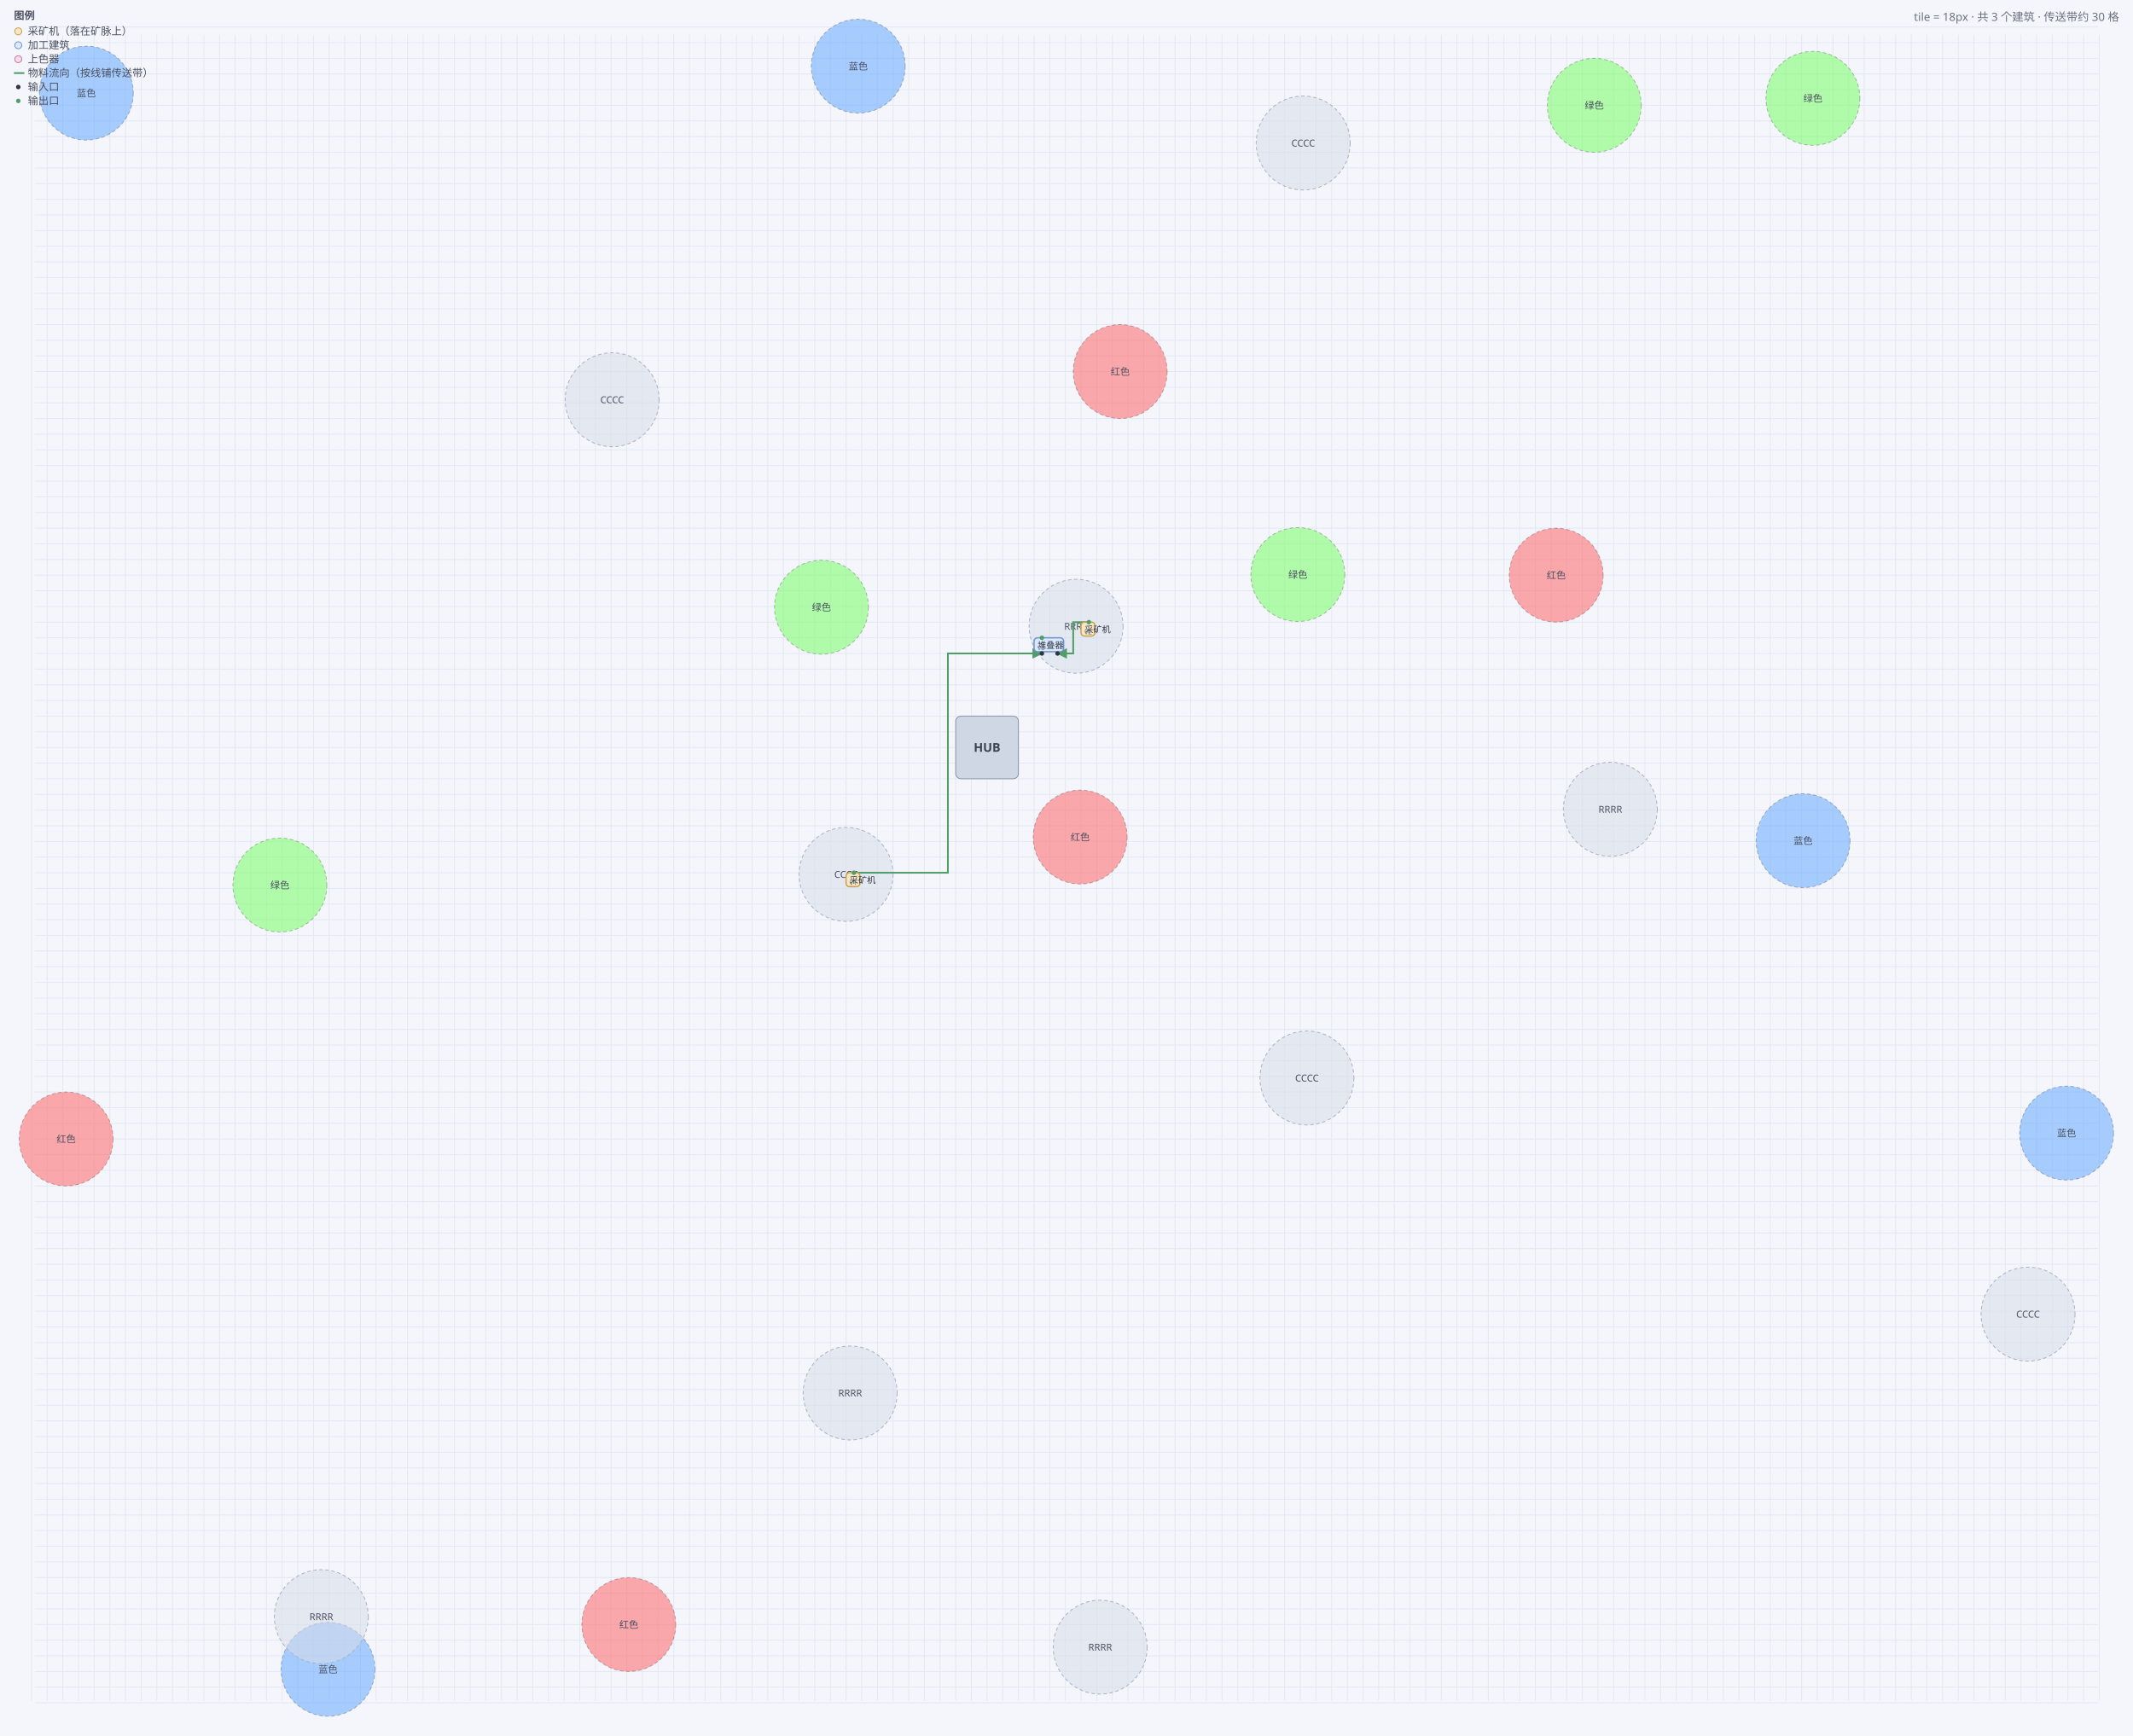
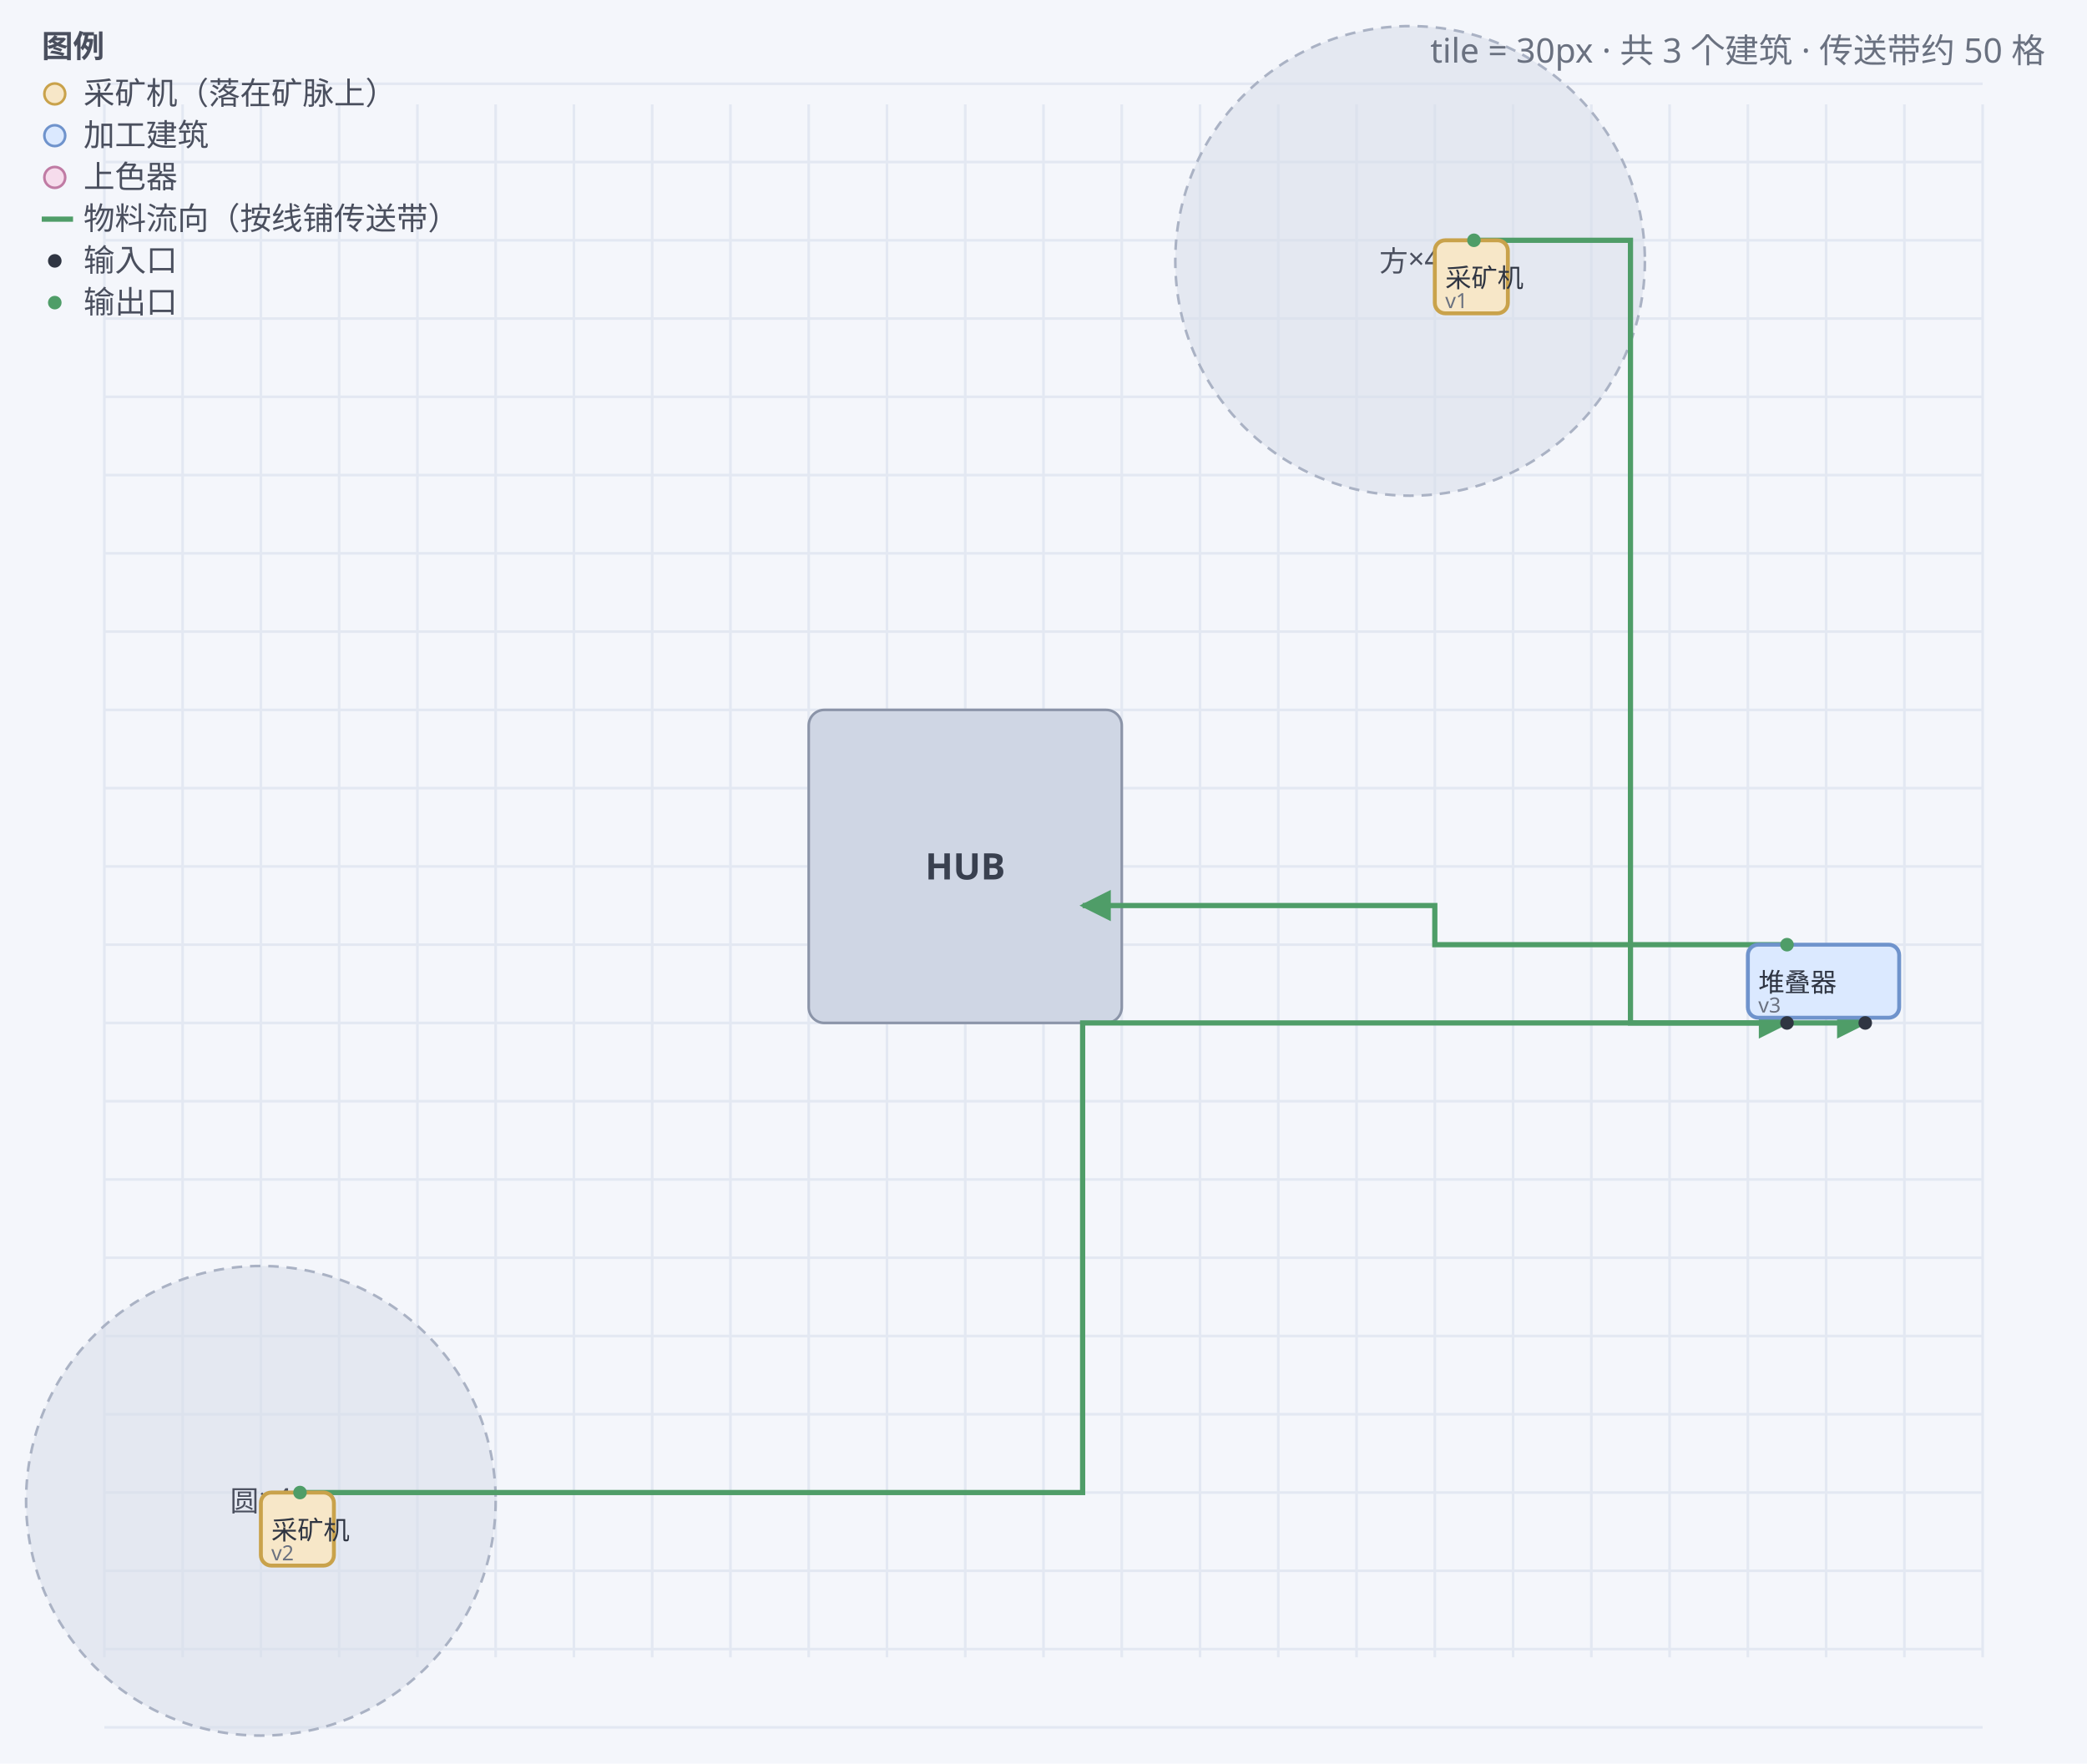
- <svg xmlns="http://www.w3.org/2000/svg" width="2451" height="1995" viewBox="0 0 2451 1995" font-family="Segoe UI, Microsoft YaHei, sans-serif">
+ <svg xmlns="http://www.w3.org/2000/svg" width="800" height="676" viewBox="0 0 800 676" font-family="Segoe UI, Microsoft YaHei, sans-serif">
  <rect width="100%" height="100%" fill="#f4f6fb" />
  <g stroke="#e3e8f2" stroke-width="1">
-     <line x1="36.211" y1="40" x2="36.211" y2="1954.429" />
-     <line x1="54.211" y1="40" x2="54.211" y2="1954.429" />
-     <line x1="72.211" y1="40" x2="72.211" y2="1954.429" />
-     <line x1="90.211" y1="40" x2="90.211" y2="1954.429" />
-     <line x1="108.211" y1="40" x2="108.211" y2="1954.429" />
-     <line x1="126.211" y1="40" x2="126.211" y2="1954.429" />
-     <line x1="144.211" y1="40" x2="144.211" y2="1954.429" />
-     <line x1="162.211" y1="40" x2="162.211" y2="1954.429" />
-     <line x1="180.211" y1="40" x2="180.211" y2="1954.429" />
-     <line x1="198.211" y1="40" x2="198.211" y2="1954.429" />
-     <line x1="216.211" y1="40" x2="216.211" y2="1954.429" />
-     <line x1="234.211" y1="40" x2="234.211" y2="1954.429" />
-     <line x1="252.211" y1="40" x2="252.211" y2="1954.429" />
-     <line x1="270.211" y1="40" x2="270.211" y2="1954.429" />
-     <line x1="288.211" y1="40" x2="288.211" y2="1954.429" />
-     <line x1="306.211" y1="40" x2="306.211" y2="1954.429" />
-     <line x1="324.211" y1="40" x2="324.211" y2="1954.429" />
-     <line x1="342.211" y1="40" x2="342.211" y2="1954.429" />
-     <line x1="360.211" y1="40" x2="360.211" y2="1954.429" />
-     <line x1="378.211" y1="40" x2="378.211" y2="1954.429" />
-     <line x1="396.211" y1="40" x2="396.211" y2="1954.429" />
-     <line x1="414.211" y1="40" x2="414.211" y2="1954.429" />
-     <line x1="432.211" y1="40" x2="432.211" y2="1954.429" />
-     <line x1="450.211" y1="40" x2="450.211" y2="1954.429" />
-     <line x1="468.211" y1="40" x2="468.211" y2="1954.429" />
-     <line x1="486.211" y1="40" x2="486.211" y2="1954.429" />
-     <line x1="504.211" y1="40" x2="504.211" y2="1954.429" />
-     <line x1="522.211" y1="40" x2="522.211" y2="1954.429" />
-     <line x1="540.211" y1="40" x2="540.211" y2="1954.429" />
-     <line x1="558.211" y1="40" x2="558.211" y2="1954.429" />
-     <line x1="576.211" y1="40" x2="576.211" y2="1954.429" />
-     <line x1="594.211" y1="40" x2="594.211" y2="1954.429" />
-     <line x1="612.211" y1="40" x2="612.211" y2="1954.429" />
-     <line x1="630.211" y1="40" x2="630.211" y2="1954.429" />
-     <line x1="648.211" y1="40" x2="648.211" y2="1954.429" />
-     <line x1="666.211" y1="40" x2="666.211" y2="1954.429" />
-     <line x1="684.211" y1="40" x2="684.211" y2="1954.429" />
-     <line x1="702.211" y1="40" x2="702.211" y2="1954.429" />
-     <line x1="720.211" y1="40" x2="720.211" y2="1954.429" />
-     <line x1="738.211" y1="40" x2="738.211" y2="1954.429" />
-     <line x1="756.211" y1="40" x2="756.211" y2="1954.429" />
-     <line x1="774.211" y1="40" x2="774.211" y2="1954.429" />
-     <line x1="792.211" y1="40" x2="792.211" y2="1954.429" />
-     <line x1="810.211" y1="40" x2="810.211" y2="1954.429" />
-     <line x1="828.211" y1="40" x2="828.211" y2="1954.429" />
-     <line x1="846.211" y1="40" x2="846.211" y2="1954.429" />
-     <line x1="864.211" y1="40" x2="864.211" y2="1954.429" />
-     <line x1="882.211" y1="40" x2="882.211" y2="1954.429" />
-     <line x1="900.211" y1="40" x2="900.211" y2="1954.429" />
-     <line x1="918.211" y1="40" x2="918.211" y2="1954.429" />
-     <line x1="936.211" y1="40" x2="936.211" y2="1954.429" />
-     <line x1="954.211" y1="40" x2="954.211" y2="1954.429" />
-     <line x1="972.211" y1="40" x2="972.211" y2="1954.429" />
-     <line x1="990.211" y1="40" x2="990.211" y2="1954.429" />
-     <line x1="1008.211" y1="40" x2="1008.211" y2="1954.429" />
-     <line x1="1026.211" y1="40" x2="1026.211" y2="1954.429" />
-     <line x1="1044.211" y1="40" x2="1044.211" y2="1954.429" />
-     <line x1="1062.211" y1="40" x2="1062.211" y2="1954.429" />
-     <line x1="1080.211" y1="40" x2="1080.211" y2="1954.429" />
-     <line x1="1098.211" y1="40" x2="1098.211" y2="1954.429" />
-     <line x1="1116.211" y1="40" x2="1116.211" y2="1954.429" />
-     <line x1="1134.211" y1="40" x2="1134.211" y2="1954.429" />
-     <line x1="1152.211" y1="40" x2="1152.211" y2="1954.429" />
-     <line x1="1170.211" y1="40" x2="1170.211" y2="1954.429" />
-     <line x1="1188.211" y1="40" x2="1188.211" y2="1954.429" />
-     <line x1="1206.211" y1="40" x2="1206.211" y2="1954.429" />
-     <line x1="1224.211" y1="40" x2="1224.211" y2="1954.429" />
-     <line x1="1242.211" y1="40" x2="1242.211" y2="1954.429" />
-     <line x1="1260.211" y1="40" x2="1260.211" y2="1954.429" />
-     <line x1="1278.211" y1="40" x2="1278.211" y2="1954.429" />
-     <line x1="1296.211" y1="40" x2="1296.211" y2="1954.429" />
-     <line x1="1314.211" y1="40" x2="1314.211" y2="1954.429" />
-     <line x1="1332.211" y1="40" x2="1332.211" y2="1954.429" />
-     <line x1="1350.211" y1="40" x2="1350.211" y2="1954.429" />
-     <line x1="1368.211" y1="40" x2="1368.211" y2="1954.429" />
-     <line x1="1386.211" y1="40" x2="1386.211" y2="1954.429" />
-     <line x1="1404.211" y1="40" x2="1404.211" y2="1954.429" />
-     <line x1="1422.211" y1="40" x2="1422.211" y2="1954.429" />
-     <line x1="1440.211" y1="40" x2="1440.211" y2="1954.429" />
-     <line x1="1458.211" y1="40" x2="1458.211" y2="1954.429" />
-     <line x1="1476.211" y1="40" x2="1476.211" y2="1954.429" />
-     <line x1="1494.211" y1="40" x2="1494.211" y2="1954.429" />
-     <line x1="1512.211" y1="40" x2="1512.211" y2="1954.429" />
-     <line x1="1530.211" y1="40" x2="1530.211" y2="1954.429" />
-     <line x1="1548.211" y1="40" x2="1548.211" y2="1954.429" />
-     <line x1="1566.211" y1="40" x2="1566.211" y2="1954.429" />
-     <line x1="1584.211" y1="40" x2="1584.211" y2="1954.429" />
-     <line x1="1602.211" y1="40" x2="1602.211" y2="1954.429" />
-     <line x1="1620.211" y1="40" x2="1620.211" y2="1954.429" />
-     <line x1="1638.211" y1="40" x2="1638.211" y2="1954.429" />
-     <line x1="1656.211" y1="40" x2="1656.211" y2="1954.429" />
-     <line x1="1674.211" y1="40" x2="1674.211" y2="1954.429" />
-     <line x1="1692.211" y1="40" x2="1692.211" y2="1954.429" />
-     <line x1="1710.211" y1="40" x2="1710.211" y2="1954.429" />
-     <line x1="1728.211" y1="40" x2="1728.211" y2="1954.429" />
-     <line x1="1746.211" y1="40" x2="1746.211" y2="1954.429" />
-     <line x1="1764.211" y1="40" x2="1764.211" y2="1954.429" />
-     <line x1="1782.211" y1="40" x2="1782.211" y2="1954.429" />
-     <line x1="1800.211" y1="40" x2="1800.211" y2="1954.429" />
-     <line x1="1818.211" y1="40" x2="1818.211" y2="1954.429" />
-     <line x1="1836.211" y1="40" x2="1836.211" y2="1954.429" />
-     <line x1="1854.211" y1="40" x2="1854.211" y2="1954.429" />
-     <line x1="1872.211" y1="40" x2="1872.211" y2="1954.429" />
-     <line x1="1890.211" y1="40" x2="1890.211" y2="1954.429" />
-     <line x1="1908.211" y1="40" x2="1908.211" y2="1954.429" />
-     <line x1="1926.211" y1="40" x2="1926.211" y2="1954.429" />
-     <line x1="1944.211" y1="40" x2="1944.211" y2="1954.429" />
-     <line x1="1962.211" y1="40" x2="1962.211" y2="1954.429" />
-     <line x1="1980.211" y1="40" x2="1980.211" y2="1954.429" />
-     <line x1="1998.211" y1="40" x2="1998.211" y2="1954.429" />
-     <line x1="2016.211" y1="40" x2="2016.211" y2="1954.429" />
-     <line x1="2034.211" y1="40" x2="2034.211" y2="1954.429" />
-     <line x1="2052.211" y1="40" x2="2052.211" y2="1954.429" />
-     <line x1="2070.211" y1="40" x2="2070.211" y2="1954.429" />
-     <line x1="2088.211" y1="40" x2="2088.211" y2="1954.429" />
-     <line x1="2106.211" y1="40" x2="2106.211" y2="1954.429" />
-     <line x1="2124.211" y1="40" x2="2124.211" y2="1954.429" />
-     <line x1="2142.211" y1="40" x2="2142.211" y2="1954.429" />
-     <line x1="2160.211" y1="40" x2="2160.211" y2="1954.429" />
-     <line x1="2178.211" y1="40" x2="2178.211" y2="1954.429" />
-     <line x1="2196.211" y1="40" x2="2196.211" y2="1954.429" />
-     <line x1="2214.211" y1="40" x2="2214.211" y2="1954.429" />
-     <line x1="2232.211" y1="40" x2="2232.211" y2="1954.429" />
-     <line x1="2250.211" y1="40" x2="2250.211" y2="1954.429" />
-     <line x1="2268.211" y1="40" x2="2268.211" y2="1954.429" />
-     <line x1="2286.211" y1="40" x2="2286.211" y2="1954.429" />
-     <line x1="2304.211" y1="40" x2="2304.211" y2="1954.429" />
-     <line x1="2322.211" y1="40" x2="2322.211" y2="1954.429" />
-     <line x1="2340.211" y1="40" x2="2340.211" y2="1954.429" />
-     <line x1="2358.211" y1="40" x2="2358.211" y2="1954.429" />
-     <line x1="2376.211" y1="40" x2="2376.211" y2="1954.429" />
-     <line x1="2394.211" y1="40" x2="2394.211" y2="1954.429" />
-     <line x1="2412.211" y1="40" x2="2412.211" y2="1954.429" />
-     <line x1="40" y1="31" x2="2410.711" y2="31" />
-     <line x1="40" y1="49" x2="2410.711" y2="49" />
-     <line x1="40" y1="67" x2="2410.711" y2="67" />
-     <line x1="40" y1="85" x2="2410.711" y2="85" />
-     <line x1="40" y1="103" x2="2410.711" y2="103" />
-     <line x1="40" y1="121" x2="2410.711" y2="121" />
-     <line x1="40" y1="139" x2="2410.711" y2="139" />
-     <line x1="40" y1="157" x2="2410.711" y2="157" />
-     <line x1="40" y1="175" x2="2410.711" y2="175" />
-     <line x1="40" y1="193" x2="2410.711" y2="193" />
-     <line x1="40" y1="211" x2="2410.711" y2="211" />
-     <line x1="40" y1="229" x2="2410.711" y2="229" />
-     <line x1="40" y1="247" x2="2410.711" y2="247" />
-     <line x1="40" y1="265" x2="2410.711" y2="265" />
-     <line x1="40" y1="283" x2="2410.711" y2="283" />
-     <line x1="40" y1="301" x2="2410.711" y2="301" />
-     <line x1="40" y1="319" x2="2410.711" y2="319" />
-     <line x1="40" y1="337" x2="2410.711" y2="337" />
-     <line x1="40" y1="355" x2="2410.711" y2="355" />
-     <line x1="40" y1="373" x2="2410.711" y2="373" />
-     <line x1="40" y1="391" x2="2410.711" y2="391" />
-     <line x1="40" y1="409" x2="2410.711" y2="409" />
-     <line x1="40" y1="427" x2="2410.711" y2="427" />
-     <line x1="40" y1="445" x2="2410.711" y2="445" />
-     <line x1="40" y1="463" x2="2410.711" y2="463" />
-     <line x1="40" y1="481" x2="2410.711" y2="481" />
-     <line x1="40" y1="499" x2="2410.711" y2="499" />
-     <line x1="40" y1="517" x2="2410.711" y2="517" />
-     <line x1="40" y1="535" x2="2410.711" y2="535" />
-     <line x1="40" y1="553" x2="2410.711" y2="553" />
-     <line x1="40" y1="571" x2="2410.711" y2="571" />
-     <line x1="40" y1="589" x2="2410.711" y2="589" />
-     <line x1="40" y1="607" x2="2410.711" y2="607" />
-     <line x1="40" y1="625" x2="2410.711" y2="625" />
-     <line x1="40" y1="643" x2="2410.711" y2="643" />
-     <line x1="40" y1="661" x2="2410.711" y2="661" />
-     <line x1="40" y1="679" x2="2410.711" y2="679" />
-     <line x1="40" y1="697" x2="2410.711" y2="697" />
-     <line x1="40" y1="715" x2="2410.711" y2="715" />
-     <line x1="40" y1="733" x2="2410.711" y2="733" />
-     <line x1="40" y1="751" x2="2410.711" y2="751" />
-     <line x1="40" y1="769" x2="2410.711" y2="769" />
-     <line x1="40" y1="787" x2="2410.711" y2="787" />
-     <line x1="40" y1="805" x2="2410.711" y2="805" />
-     <line x1="40" y1="823" x2="2410.711" y2="823" />
-     <line x1="40" y1="841" x2="2410.711" y2="841" />
-     <line x1="40" y1="859" x2="2410.711" y2="859" />
-     <line x1="40" y1="877" x2="2410.711" y2="877" />
-     <line x1="40" y1="895" x2="2410.711" y2="895" />
-     <line x1="40" y1="913" x2="2410.711" y2="913" />
-     <line x1="40" y1="931" x2="2410.711" y2="931" />
-     <line x1="40" y1="949" x2="2410.711" y2="949" />
-     <line x1="40" y1="967" x2="2410.711" y2="967" />
-     <line x1="40" y1="985" x2="2410.711" y2="985" />
-     <line x1="40" y1="1003" x2="2410.711" y2="1003" />
-     <line x1="40" y1="1021" x2="2410.711" y2="1021" />
-     <line x1="40" y1="1039" x2="2410.711" y2="1039" />
-     <line x1="40" y1="1057" x2="2410.711" y2="1057" />
-     <line x1="40" y1="1075" x2="2410.711" y2="1075" />
-     <line x1="40" y1="1093" x2="2410.711" y2="1093" />
-     <line x1="40" y1="1111" x2="2410.711" y2="1111" />
-     <line x1="40" y1="1129" x2="2410.711" y2="1129" />
-     <line x1="40" y1="1147" x2="2410.711" y2="1147" />
-     <line x1="40" y1="1165" x2="2410.711" y2="1165" />
-     <line x1="40" y1="1183" x2="2410.711" y2="1183" />
-     <line x1="40" y1="1201" x2="2410.711" y2="1201" />
-     <line x1="40" y1="1219" x2="2410.711" y2="1219" />
-     <line x1="40" y1="1237" x2="2410.711" y2="1237" />
-     <line x1="40" y1="1255" x2="2410.711" y2="1255" />
-     <line x1="40" y1="1273" x2="2410.711" y2="1273" />
-     <line x1="40" y1="1291" x2="2410.711" y2="1291" />
-     <line x1="40" y1="1309" x2="2410.711" y2="1309" />
-     <line x1="40" y1="1327" x2="2410.711" y2="1327" />
-     <line x1="40" y1="1345" x2="2410.711" y2="1345" />
-     <line x1="40" y1="1363" x2="2410.711" y2="1363" />
-     <line x1="40" y1="1381" x2="2410.711" y2="1381" />
-     <line x1="40" y1="1399" x2="2410.711" y2="1399" />
-     <line x1="40" y1="1417" x2="2410.711" y2="1417" />
-     <line x1="40" y1="1435" x2="2410.711" y2="1435" />
-     <line x1="40" y1="1453" x2="2410.711" y2="1453" />
-     <line x1="40" y1="1471" x2="2410.711" y2="1471" />
-     <line x1="40" y1="1489" x2="2410.711" y2="1489" />
-     <line x1="40" y1="1507" x2="2410.711" y2="1507" />
-     <line x1="40" y1="1525" x2="2410.711" y2="1525" />
-     <line x1="40" y1="1543" x2="2410.711" y2="1543" />
-     <line x1="40" y1="1561" x2="2410.711" y2="1561" />
-     <line x1="40" y1="1579" x2="2410.711" y2="1579" />
-     <line x1="40" y1="1597" x2="2410.711" y2="1597" />
-     <line x1="40" y1="1615" x2="2410.711" y2="1615" />
-     <line x1="40" y1="1633" x2="2410.711" y2="1633" />
-     <line x1="40" y1="1651" x2="2410.711" y2="1651" />
-     <line x1="40" y1="1669" x2="2410.711" y2="1669" />
-     <line x1="40" y1="1687" x2="2410.711" y2="1687" />
-     <line x1="40" y1="1705" x2="2410.711" y2="1705" />
-     <line x1="40" y1="1723" x2="2410.711" y2="1723" />
-     <line x1="40" y1="1741" x2="2410.711" y2="1741" />
-     <line x1="40" y1="1759" x2="2410.711" y2="1759" />
-     <line x1="40" y1="1777" x2="2410.711" y2="1777" />
-     <line x1="40" y1="1795" x2="2410.711" y2="1795" />
-     <line x1="40" y1="1813" x2="2410.711" y2="1813" />
-     <line x1="40" y1="1831" x2="2410.711" y2="1831" />
-     <line x1="40" y1="1849" x2="2410.711" y2="1849" />
-     <line x1="40" y1="1867" x2="2410.711" y2="1867" />
-     <line x1="40" y1="1885" x2="2410.711" y2="1885" />
-     <line x1="40" y1="1903" x2="2410.711" y2="1903" />
-     <line x1="40" y1="1921" x2="2410.711" y2="1921" />
-     <line x1="40" y1="1939" x2="2410.711" y2="1939" />
-     <line x1="40" y1="1957" x2="2410.711" y2="1957" />
+     <line x1="40" y1="40" x2="40" y2="635.263" />
+     <line x1="70" y1="40" x2="70" y2="635.263" />
+     <line x1="100" y1="40" x2="100" y2="635.263" />
+     <line x1="130" y1="40" x2="130" y2="635.263" />
+     <line x1="160" y1="40" x2="160" y2="635.263" />
+     <line x1="190" y1="40" x2="190" y2="635.263" />
+     <line x1="220" y1="40" x2="220" y2="635.263" />
+     <line x1="250" y1="40" x2="250" y2="635.263" />
+     <line x1="280" y1="40" x2="280" y2="635.263" />
+     <line x1="310" y1="40" x2="310" y2="635.263" />
+     <line x1="340" y1="40" x2="340" y2="635.263" />
+     <line x1="370" y1="40" x2="370" y2="635.263" />
+     <line x1="400" y1="40" x2="400" y2="635.263" />
+     <line x1="430" y1="40" x2="430" y2="635.263" />
+     <line x1="460" y1="40" x2="460" y2="635.263" />
+     <line x1="490" y1="40" x2="490" y2="635.263" />
+     <line x1="520" y1="40" x2="520" y2="635.263" />
+     <line x1="550" y1="40" x2="550" y2="635.263" />
+     <line x1="580" y1="40" x2="580" y2="635.263" />
+     <line x1="610" y1="40" x2="610" y2="635.263" />
+     <line x1="640" y1="40" x2="640" y2="635.263" />
+     <line x1="670" y1="40" x2="670" y2="635.263" />
+     <line x1="700" y1="40" x2="700" y2="635.263" />
+     <line x1="730" y1="40" x2="730" y2="635.263" />
+     <line x1="760" y1="40" x2="760" y2="635.263" />
+     <line x1="40" y1="32.105" x2="760" y2="32.105" />
+     <line x1="40" y1="62.105" x2="760" y2="62.105" />
+     <line x1="40" y1="92.105" x2="760" y2="92.105" />
+     <line x1="40" y1="122.105" x2="760" y2="122.105" />
+     <line x1="40" y1="152.105" x2="760" y2="152.105" />
+     <line x1="40" y1="182.105" x2="760" y2="182.105" />
+     <line x1="40" y1="212.105" x2="760" y2="212.105" />
+     <line x1="40" y1="242.105" x2="760" y2="242.105" />
+     <line x1="40" y1="272.105" x2="760" y2="272.105" />
+     <line x1="40" y1="302.105" x2="760" y2="302.105" />
+     <line x1="40" y1="332.105" x2="760" y2="332.105" />
+     <line x1="40" y1="362.105" x2="760" y2="362.105" />
+     <line x1="40" y1="392.105" x2="760" y2="392.105" />
+     <line x1="40" y1="422.105" x2="760" y2="422.105" />
+     <line x1="40" y1="452.105" x2="760" y2="452.105" />
+     <line x1="40" y1="482.105" x2="760" y2="482.105" />
+     <line x1="40" y1="512.105" x2="760" y2="512.105" />
+     <line x1="40" y1="542.105" x2="760" y2="542.105" />
+     <line x1="40" y1="572.105" x2="760" y2="572.105" />
+     <line x1="40" y1="602.105" x2="760" y2="602.105" />
+     <line x1="40" y1="632.105" x2="760" y2="632.105" />
+     <line x1="40" y1="662.105" x2="760" y2="662.105" />
  </g>
-   <circle cx="99.211" cy="107" r="54" fill="#66a7ff" fill-opacity="0.55" stroke="rgba(0,0,0,.25)" stroke-dasharray="4 3" />
-   <text x="99.211" y="111" font-size="11" text-anchor="middle" fill="#4a4f5e">蓝色</text>
-   <circle cx="76" cy="1309" r="54" fill="#ff666a" fill-opacity="0.55" stroke="rgba(0,0,0,.25)" stroke-dasharray="4 3" />
-   <text x="76" y="1313" font-size="11" text-anchor="middle" fill="#4a4f5e">红色</text>
-   <circle cx="321.639" cy="1017.143" r="54" fill="#78ff66" fill-opacity="0.55" stroke="rgba(0,0,0,.25)" stroke-dasharray="4 3" />
-   <text x="321.639" y="1021.143" font-size="11" text-anchor="middle" fill="#4a4f5e">绿色</text>
-   <circle cx="376.925" cy="1918.429" r="54" fill="#66a7ff" fill-opacity="0.55" stroke="rgba(0,0,0,.25)" stroke-dasharray="4 3" />
-   <text x="376.925" y="1922.429" font-size="11" text-anchor="middle" fill="#4a4f5e">蓝色</text>
-   <circle cx="369.211" cy="1858" r="54" fill="#d7dce8" fill-opacity="0.55" stroke="#aab2c4" stroke-dasharray="4 3" />
-   <text x="369.211" y="1862" font-size="11" text-anchor="middle" fill="#4a4f5e">RRRR</text>
-   <circle cx="703.411" cy="459.4" r="54" fill="#d7dce8" fill-opacity="0.55" stroke="#aab2c4" stroke-dasharray="4 3" />
-   <text x="703.411" y="463.4" font-size="11" text-anchor="middle" fill="#4a4f5e">CCCC</text>
-   <circle cx="722.558" cy="1867" r="54" fill="#ff666a" fill-opacity="0.55" stroke="rgba(0,0,0,.25)" stroke-dasharray="4 3" />
-   <text x="722.558" y="1871" font-size="11" text-anchor="middle" fill="#4a4f5e">红色</text>
-   <circle cx="986.211" cy="76" r="54" fill="#66a7ff" fill-opacity="0.55" stroke="rgba(0,0,0,.25)" stroke-dasharray="4 3" />
-   <text x="986.211" y="80" font-size="11" text-anchor="middle" fill="#4a4f5e">蓝色</text>
-   <circle cx="943.925" cy="697.857" r="54" fill="#78ff66" fill-opacity="0.55" stroke="rgba(0,0,0,.25)" stroke-dasharray="4 3" />
-   <text x="943.925" y="701.857" font-size="11" text-anchor="middle" fill="#4a4f5e">绿色</text>
-   <circle cx="972.211" cy="1004.895" r="54" fill="#d7dce8" fill-opacity="0.55" stroke="#aab2c4" stroke-dasharray="4 3" />
-   <text x="972.211" y="1008.895" font-size="11" text-anchor="middle" fill="#4a4f5e">CCCC</text>
-   <circle cx="976.906" cy="1600.913" r="54" fill="#d7dce8" fill-opacity="0.55" stroke="#aab2c4" stroke-dasharray="4 3" />
-   <text x="976.906" y="1604.913" font-size="11" text-anchor="middle" fill="#4a4f5e">RRRR</text>
-   <circle cx="1287.211" cy="427" r="54" fill="#ff666a" fill-opacity="0.55" stroke="rgba(0,0,0,.25)" stroke-dasharray="4 3" />
-   <text x="1287.211" y="431" font-size="11" text-anchor="middle" fill="#4a4f5e">红色</text>
-   <circle cx="1236.526" cy="719.737" r="54" fill="#d7dce8" fill-opacity="0.55" stroke="#aab2c4" stroke-dasharray="4 3" />
-   <text x="1236.526" y="723.737" font-size="11" text-anchor="middle" fill="#4a4f5e">RRRR</text>
-   <circle cx="1241.211" cy="962" r="54" fill="#ff666a" fill-opacity="0.55" stroke="rgba(0,0,0,.25)" stroke-dasharray="4 3" />
-   <text x="1241.211" y="966" font-size="11" text-anchor="middle" fill="#4a4f5e">红色</text>
-   <circle cx="1264.211" cy="1893" r="54" fill="#d7dce8" fill-opacity="0.55" stroke="#aab2c4" stroke-dasharray="4 3" />
-   <text x="1264.211" y="1897" font-size="11" text-anchor="middle" fill="#4a4f5e">RRRR</text>
-   <circle cx="1497.483" cy="164.364" r="54" fill="#d7dce8" fill-opacity="0.55" stroke="#aab2c4" stroke-dasharray="4 3" />
-   <text x="1497.483" y="168.364" font-size="11" text-anchor="middle" fill="#4a4f5e">CCCC</text>
-   <circle cx="1491.331" cy="660.28" r="54" fill="#78ff66" fill-opacity="0.55" stroke="rgba(0,0,0,.25)" stroke-dasharray="4 3" />
-   <text x="1491.331" y="664.28" font-size="11" text-anchor="middle" fill="#4a4f5e">绿色</text>
-   <circle cx="1501.789" cy="1238.895" r="54" fill="#d7dce8" fill-opacity="0.55" stroke="#aab2c4" stroke-dasharray="4 3" />
-   <text x="1501.789" y="1242.895" font-size="11" text-anchor="middle" fill="#4a4f5e">CCCC</text>
-   <circle cx="1831.975" cy="121" r="54" fill="#78ff66" fill-opacity="0.55" stroke="rgba(0,0,0,.25)" stroke-dasharray="4 3" />
-   <text x="1831.975" y="125" font-size="11" text-anchor="middle" fill="#4a4f5e">绿色</text>
-   <circle cx="1788.211" cy="661" r="54" fill="#ff666a" fill-opacity="0.55" stroke="rgba(0,0,0,.25)" stroke-dasharray="4 3" />
-   <text x="1788.211" y="665" font-size="11" text-anchor="middle" fill="#4a4f5e">红色</text>
-   <circle cx="1850.421" cy="930.053" r="54" fill="#d7dce8" fill-opacity="0.55" stroke="#aab2c4" stroke-dasharray="4 3" />
-   <text x="1850.421" y="934.053" font-size="11" text-anchor="middle" fill="#4a4f5e">RRRR</text>
-   <circle cx="2083.211" cy="113" r="54" fill="#78ff66" fill-opacity="0.55" stroke="rgba(0,0,0,.25)" stroke-dasharray="4 3" />
-   <text x="2083.211" y="117" font-size="11" text-anchor="middle" fill="#4a4f5e">绿色</text>
-   <circle cx="2071.925" cy="966.143" r="54" fill="#66a7ff" fill-opacity="0.55" stroke="rgba(0,0,0,.25)" stroke-dasharray="4 3" />
-   <text x="2071.925" y="970.143" font-size="11" text-anchor="middle" fill="#4a4f5e">蓝色</text>
-   <circle cx="2374.711" cy="1302.25" r="54" fill="#66a7ff" fill-opacity="0.55" stroke="rgba(0,0,0,.25)" stroke-dasharray="4 3" />
-   <text x="2374.711" y="1306.25" font-size="11" text-anchor="middle" fill="#4a4f5e">蓝色</text>
-   <circle cx="2330.392" cy="1510.273" r="54" fill="#d7dce8" fill-opacity="0.55" stroke="#aab2c4" stroke-dasharray="4 3" />
-   <text x="2330.392" y="1514.273" font-size="11" text-anchor="middle" fill="#4a4f5e">CCCC</text>
-   <rect x="1098.211" y="823" width="72" height="72" rx="6" fill="#cfd6e4" stroke="#8b94a8" />
-   <text x="1134.211" y="864" font-size="14" font-weight="600" text-anchor="middle" fill="#39404f">HUB</text>
+   <circle cx="540.526" cy="100" r="90" fill="#d7dce8" fill-opacity="0.55" stroke="#aab2c4" stroke-dasharray="4 3" />
+   <text x="540.526" y="104" font-size="11" text-anchor="middle" fill="#4a4f5e">方×4</text>
+   <circle cx="100" cy="575.263" r="90" fill="#d7dce8" fill-opacity="0.55" stroke="#aab2c4" stroke-dasharray="4 3" />
+   <text x="100" y="579.263" font-size="11" text-anchor="middle" fill="#4a4f5e">圆×4</text>
+   <rect x="310" y="272.105" width="120" height="120" rx="6" fill="#cfd6e4" stroke="#8b94a8" />
+   <text x="370" y="337.105" font-size="14" font-weight="600" text-anchor="middle" fill="#39404f">HUB</text>
  <g fill="none" stroke="#4f9d68" stroke-width="2" marker-end="url(#arrow)">
-     <path d="M 981.211 1003 L 1089.211 1003 L 1089.211 751 L 1197.211 751" />
-     <path d="M 1251.211 715 L 1233.211 715 L 1233.211 751 L 1215.211 751" />
+     <path d="M 565 92.105 L 625 92.105 L 625 392.105 L 685 392.105" />
+     <path d="M 115 572.105 L 415 572.105 L 415 392.105 L 715 392.105" />
+     <path d="M 685 362.105 L 550 362.105 L 550 347.105 L 415 347.105" />
  </g>
-   <rect x="972.211" y="1003" width="16" height="16" rx="4" fill="#f7e7c8" stroke="#c9a24b" stroke-width="1.5" />
-   <text x="976.211" y="1015" font-size="10" fill="#2f3542">采矿机</text>
-   <circle cx="981.211" cy="1003" r="2.6" fill="#4f9d68" />
-   <text x="976.211" y="1017" font-size="8" fill="#6a7180">v1</text>
-   <rect x="1242.211" y="715" width="16" height="16" rx="4" fill="#f7e7c8" stroke="#c9a24b" stroke-width="1.5" />
-   <text x="1246.211" y="727" font-size="10" fill="#2f3542">采矿机</text>
-   <circle cx="1251.211" cy="715" r="2.6" fill="#4f9d68" />
-   <text x="1246.211" y="729" font-size="8" fill="#6a7180">v2</text>
-   <rect x="1188.211" y="733" width="34" height="16" rx="4" fill="#dbe9ff" stroke="#6f93cc" stroke-width="1.5" />
-   <text x="1192.211" y="745" font-size="10" fill="#2f3542">堆叠器</text>
-   <circle cx="1197.211" cy="751" r="2.6" fill="#2f3542" />
-   <circle cx="1215.211" cy="751" r="2.6" fill="#2f3542" />
-   <circle cx="1197.211" cy="733" r="2.6" fill="#4f9d68" />
-   <text x="1192.211" y="747" font-size="8" fill="#6a7180">v3</text>
+   <rect x="550" y="92.105" width="28" height="28" rx="4" fill="#f7e7c8" stroke="#c9a24b" stroke-width="1.5" />
+   <text x="554" y="110.105" font-size="10" fill="#2f3542">采矿机</text>
+   <circle cx="565" cy="92.105" r="2.6" fill="#4f9d68" />
+   <text x="554" y="118.105" font-size="8" fill="#6a7180">v1</text>
+   <rect x="100" y="572.105" width="28" height="28" rx="4" fill="#f7e7c8" stroke="#c9a24b" stroke-width="1.5" />
+   <text x="104" y="590.105" font-size="10" fill="#2f3542">采矿机</text>
+   <circle cx="115" cy="572.105" r="2.6" fill="#4f9d68" />
+   <text x="104" y="598.105" font-size="8" fill="#6a7180">v2</text>
+   <rect x="670" y="362.105" width="58" height="28" rx="4" fill="#dbe9ff" stroke="#6f93cc" stroke-width="1.5" />
+   <text x="674" y="380.105" font-size="10" fill="#2f3542">堆叠器</text>
+   <circle cx="685" cy="392.105" r="2.6" fill="#2f3542" />
+   <circle cx="715" cy="392.105" r="2.6" fill="#2f3542" />
+   <circle cx="685" cy="362.105" r="2.6" fill="#4f9d68" />
+   <text x="674" y="388.105" font-size="8" fill="#6a7180">v3</text>
  <g font-size="12" fill="#4a4f5e">
    <text x="16" y="22" font-weight="600">图例</text>
    <circle cx="21" cy="36" r="4" fill="#f7e7c8" stroke="#c9a24b" />
    <text x="32" y="40">采矿机（落在矿脉上）</text>
    <circle cx="21" cy="52" r="4" fill="#dbe9ff" stroke="#6f93cc" />
    <text x="32" y="56">加工建筑</text>
    <circle cx="21" cy="68" r="4" fill="#f6dcec" stroke="#c07ba4" />
    <text x="32" y="72">上色器</text>
    <line x1="16" y1="84" x2="28" y2="84" stroke="#4f9d68" stroke-width="2" />
    <text x="32" y="88">物料流向（按线铺传送带）</text>
    <circle cx="21" cy="100" r="2.6" fill="#2f3542" />
    <text x="32" y="104">输入口</text>
    <circle cx="21" cy="116" r="2.6" fill="#4f9d68" />
    <text x="32" y="120">输出口</text>
  </g>
-   <text x="2435" y="24" font-size="13" text-anchor="end" fill="#6a7180">tile = 18px · 共 3 个建筑 · 传送带约 30 格</text>
+   <text x="784" y="24" font-size="13" text-anchor="end" fill="#6a7180">tile = 30px · 共 3 个建筑 · 传送带约 50 格</text>
  <defs>
    <marker id="arrow" viewBox="0 0 10 10" refX="9" refY="5" markerWidth="6" markerHeight="6" orient="auto-start-reverse">
      <path d="M 0 0 L 10 5 L 0 10 z" fill="#4f9d68" />
    </marker>
  </defs>
</svg>
